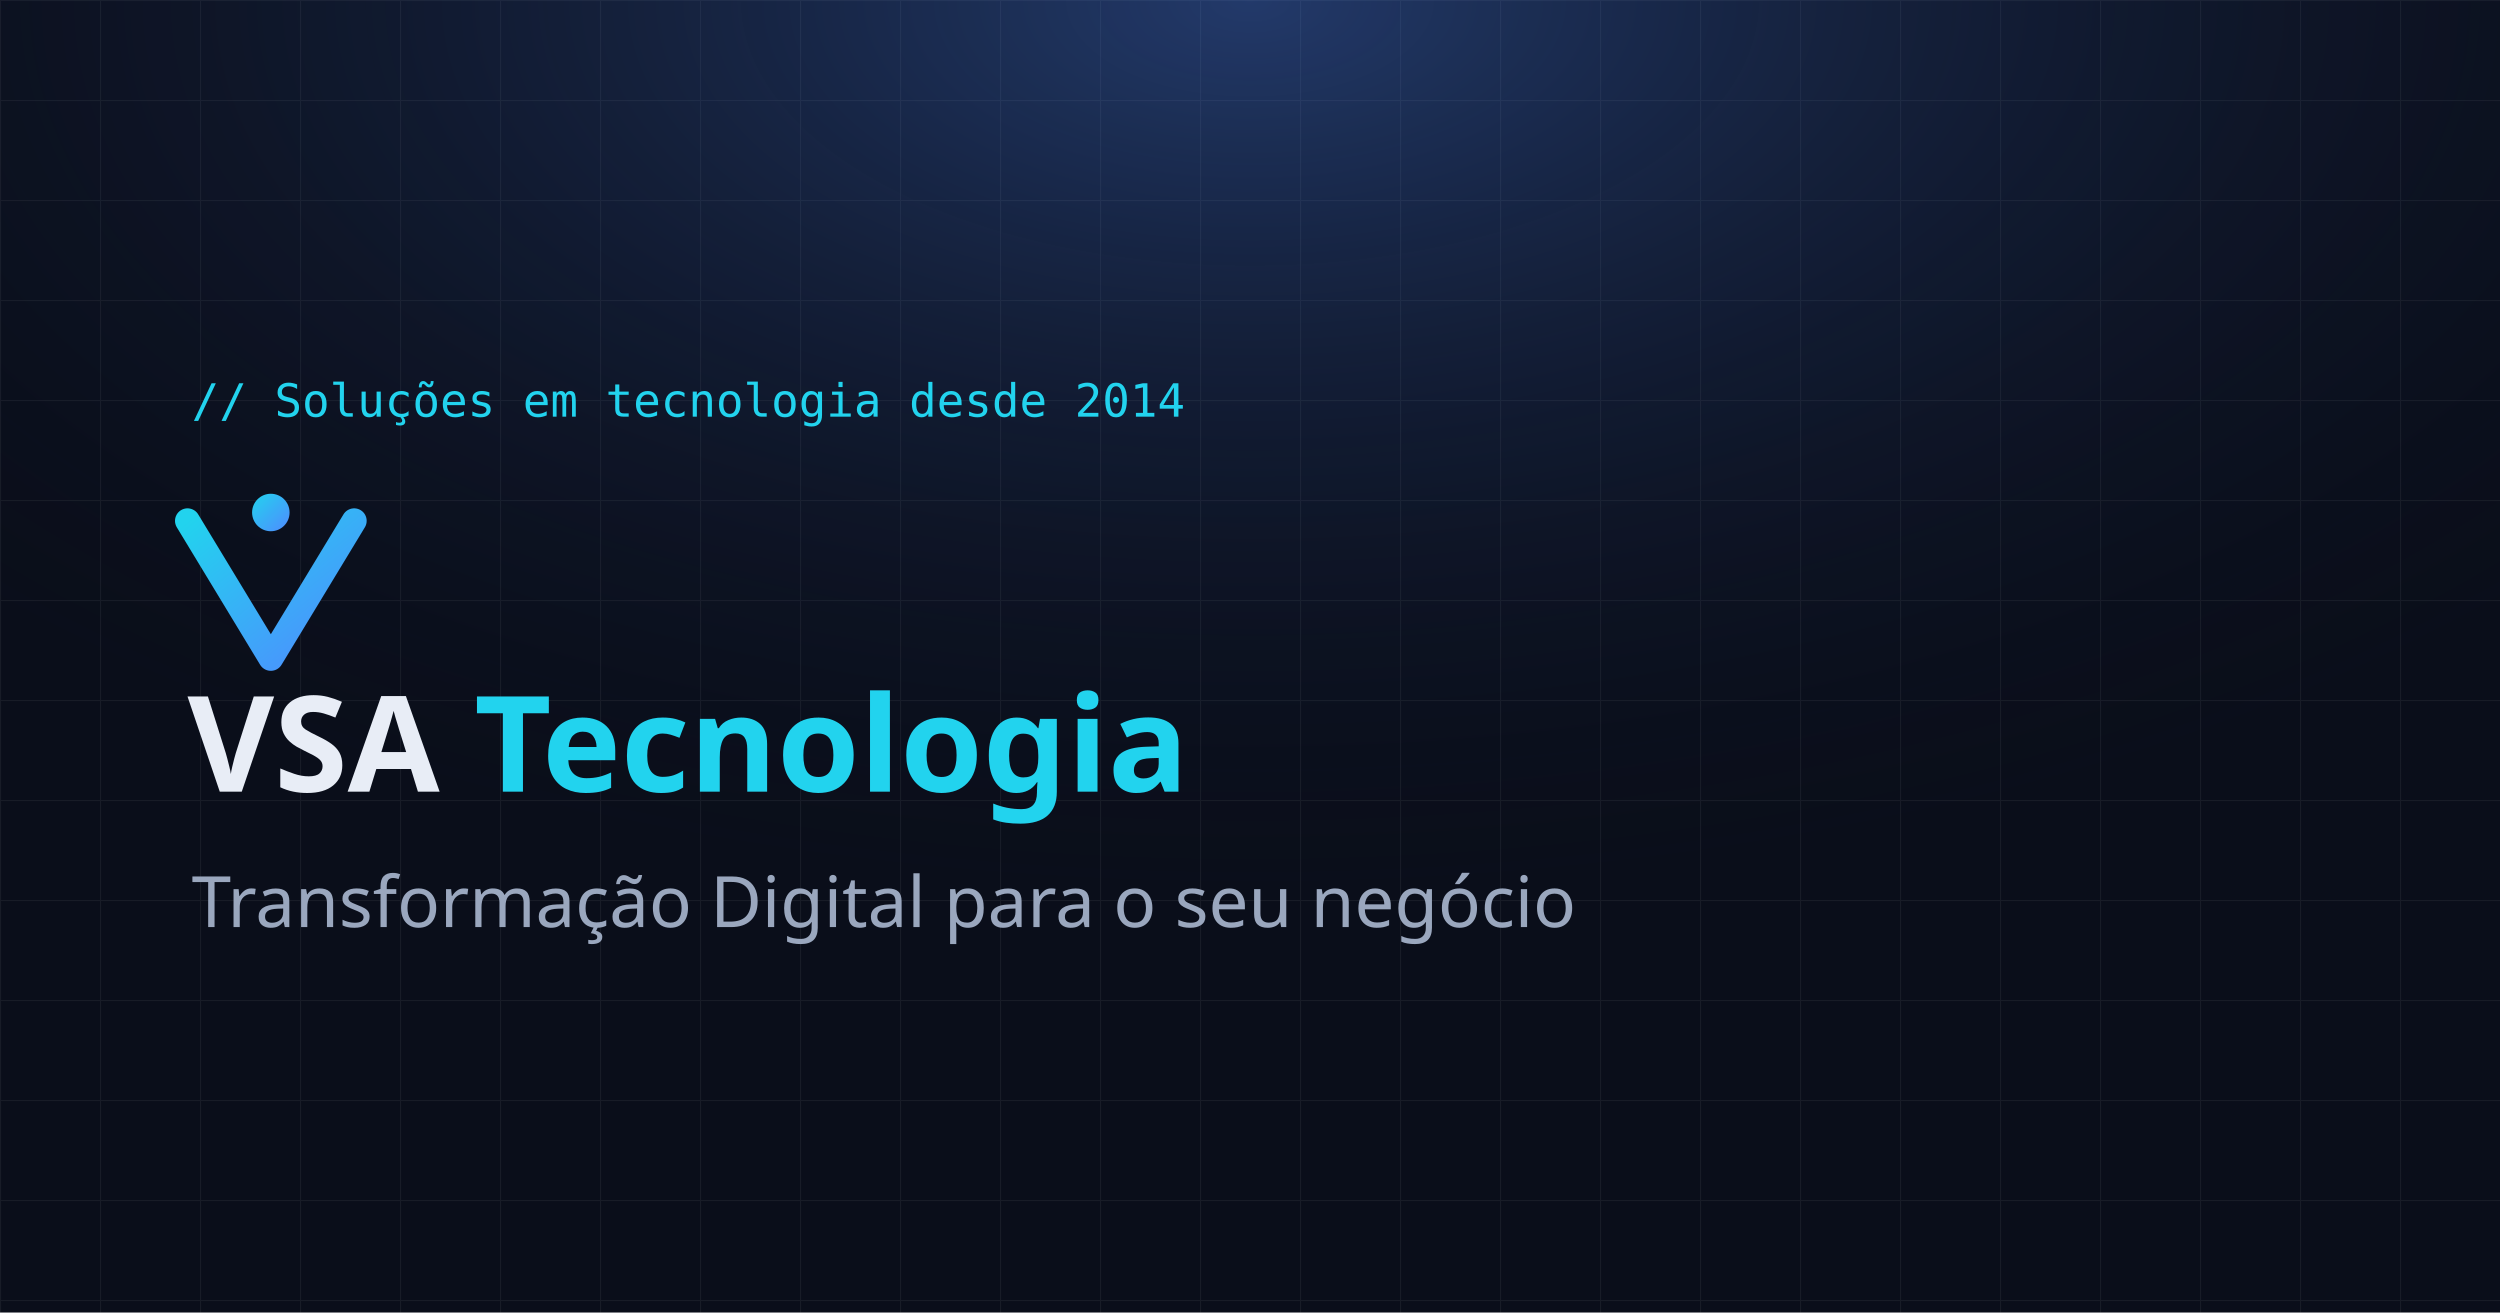
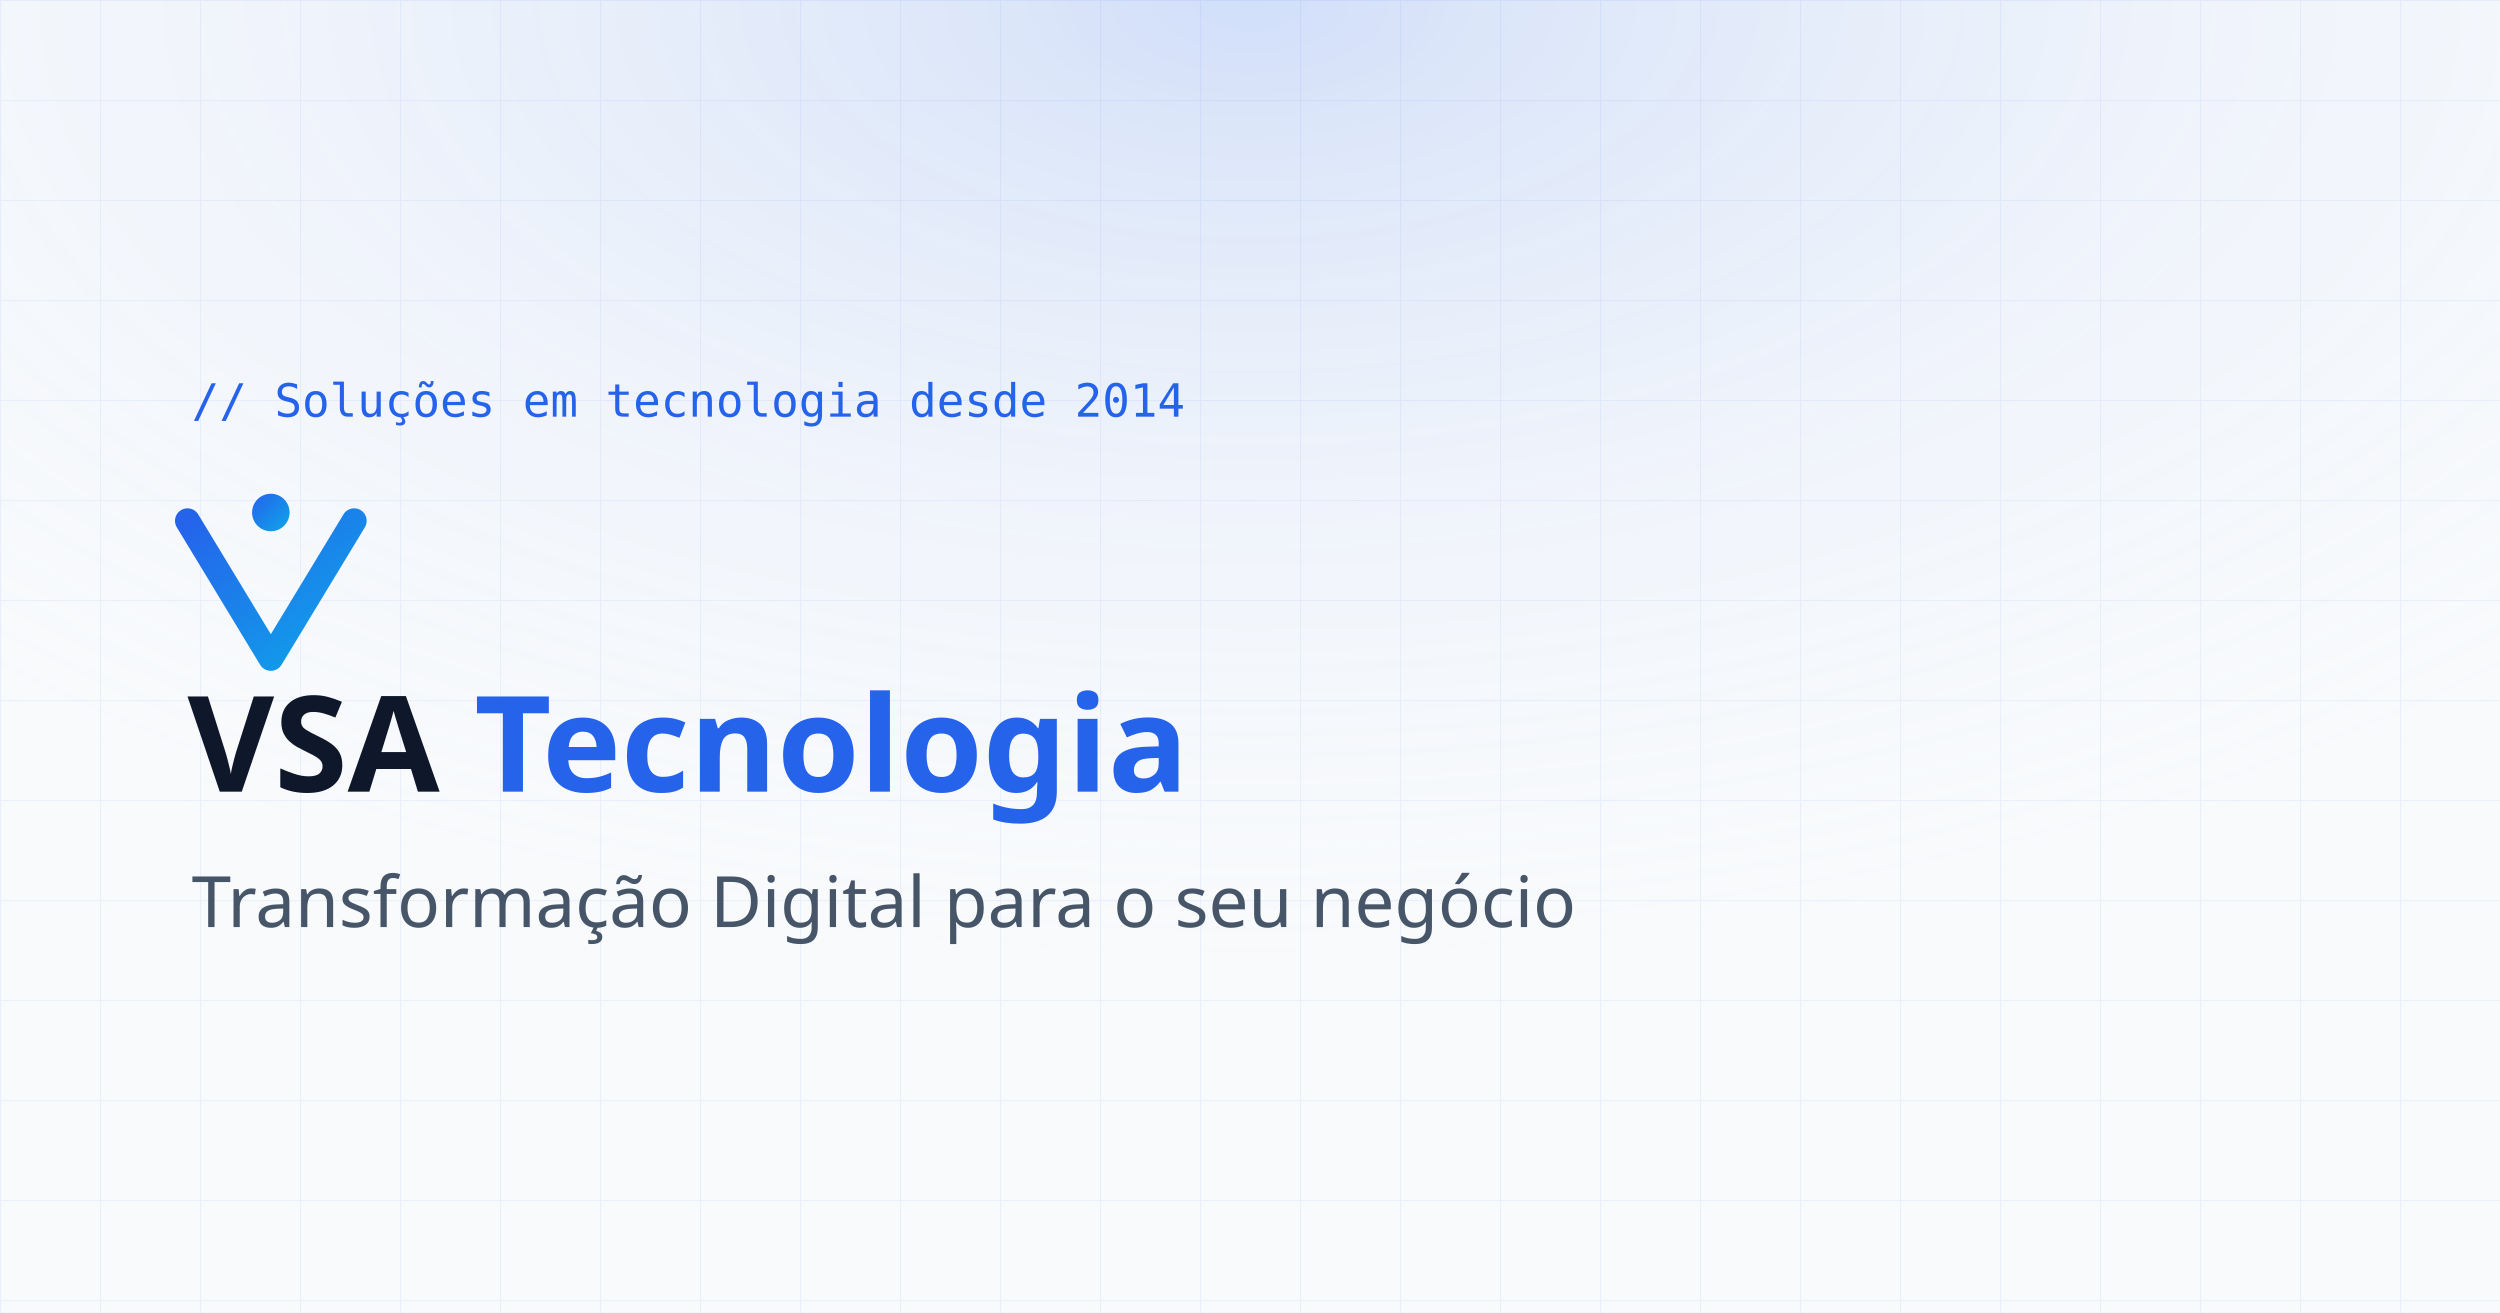
<svg xmlns="http://www.w3.org/2000/svg" viewBox="0 0 1200 630">
  <defs>
    <linearGradient id="g" x1="0" y1="0" x2="1" y2="1">
-       <stop offset="0" stop-color="#22D3EE" />
-       <stop offset="1" stop-color="#4F8BFF" />
+       <stop offset="0" stop-color="#2563EB" />
+       <stop offset="1" stop-color="#0EA5E9" />
    </linearGradient>
-     <radialGradient id="glow" cx="50%" cy="0%" r="70%">
-       <stop offset="0" stop-color="#4F8BFF" stop-opacity="0.35" />
-       <stop offset="1" stop-color="#0A0E1A" stop-opacity="0" />
+     <radialGradient id="glow" cx="50%" cy="0%" r="75%">
+       <stop offset="0" stop-color="#2563EB" stop-opacity="0.18" />
+       <stop offset="1" stop-color="#F8FAFC" stop-opacity="0" />
    </radialGradient>
    <pattern id="grid" width="48" height="48" patternUnits="userSpaceOnUse">
-       <path d="M48 0H0V48" fill="none" stroke="#ffffff" stroke-opacity="0.06" stroke-width="1" />
+       <path d="M48 0H0V48" fill="none" stroke="#2563EB" stroke-opacity="0.07" stroke-width="1" />
    </pattern>
  </defs>
-   <rect width="1200" height="630" fill="#0A0E1A" />
+   <rect width="1200" height="630" fill="#F8FAFC" />
  <rect width="1200" height="630" fill="url(#grid)" />
  <rect width="1200" height="630" fill="url(#glow)" />
  <g transform="translate(90 250)">
    <path d="M0 0 L40 66 L80 0" fill="none" stroke="url(#g)" stroke-width="12" stroke-linecap="round" stroke-linejoin="round" />
    <circle cx="40" cy="-4" r="9" fill="url(#g)" />
  </g>
-   <text x="90" y="380" font-family="Sora, sans-serif" font-size="64" font-weight="800" fill="#E8EDF6">VSA <tspan fill="#22D3EE">Tecnologia</tspan>
+   <text x="92" y="200" font-family="monospace" font-size="22" fill="#2563EB">// Soluções em tecnologia desde 2014</text>
+   <text x="90" y="380" font-family="Sora, sans-serif" font-size="64" font-weight="800" fill="#0F172A">VSA <tspan fill="#2563EB">Tecnologia</tspan>
  </text>
-   <text x="92" y="445" font-family="Manrope, sans-serif" font-size="34" fill="#9AA7BE">Transformação Digital para o seu negócio</text>
-   <text x="92" y="200" font-family="monospace" font-size="22" fill="#22D3EE">// Soluções em tecnologia desde 2014</text>
+   <text x="92" y="445" font-family="Manrope, sans-serif" font-size="34" fill="#475569">Transformação Digital para o seu negócio</text>
</svg>
